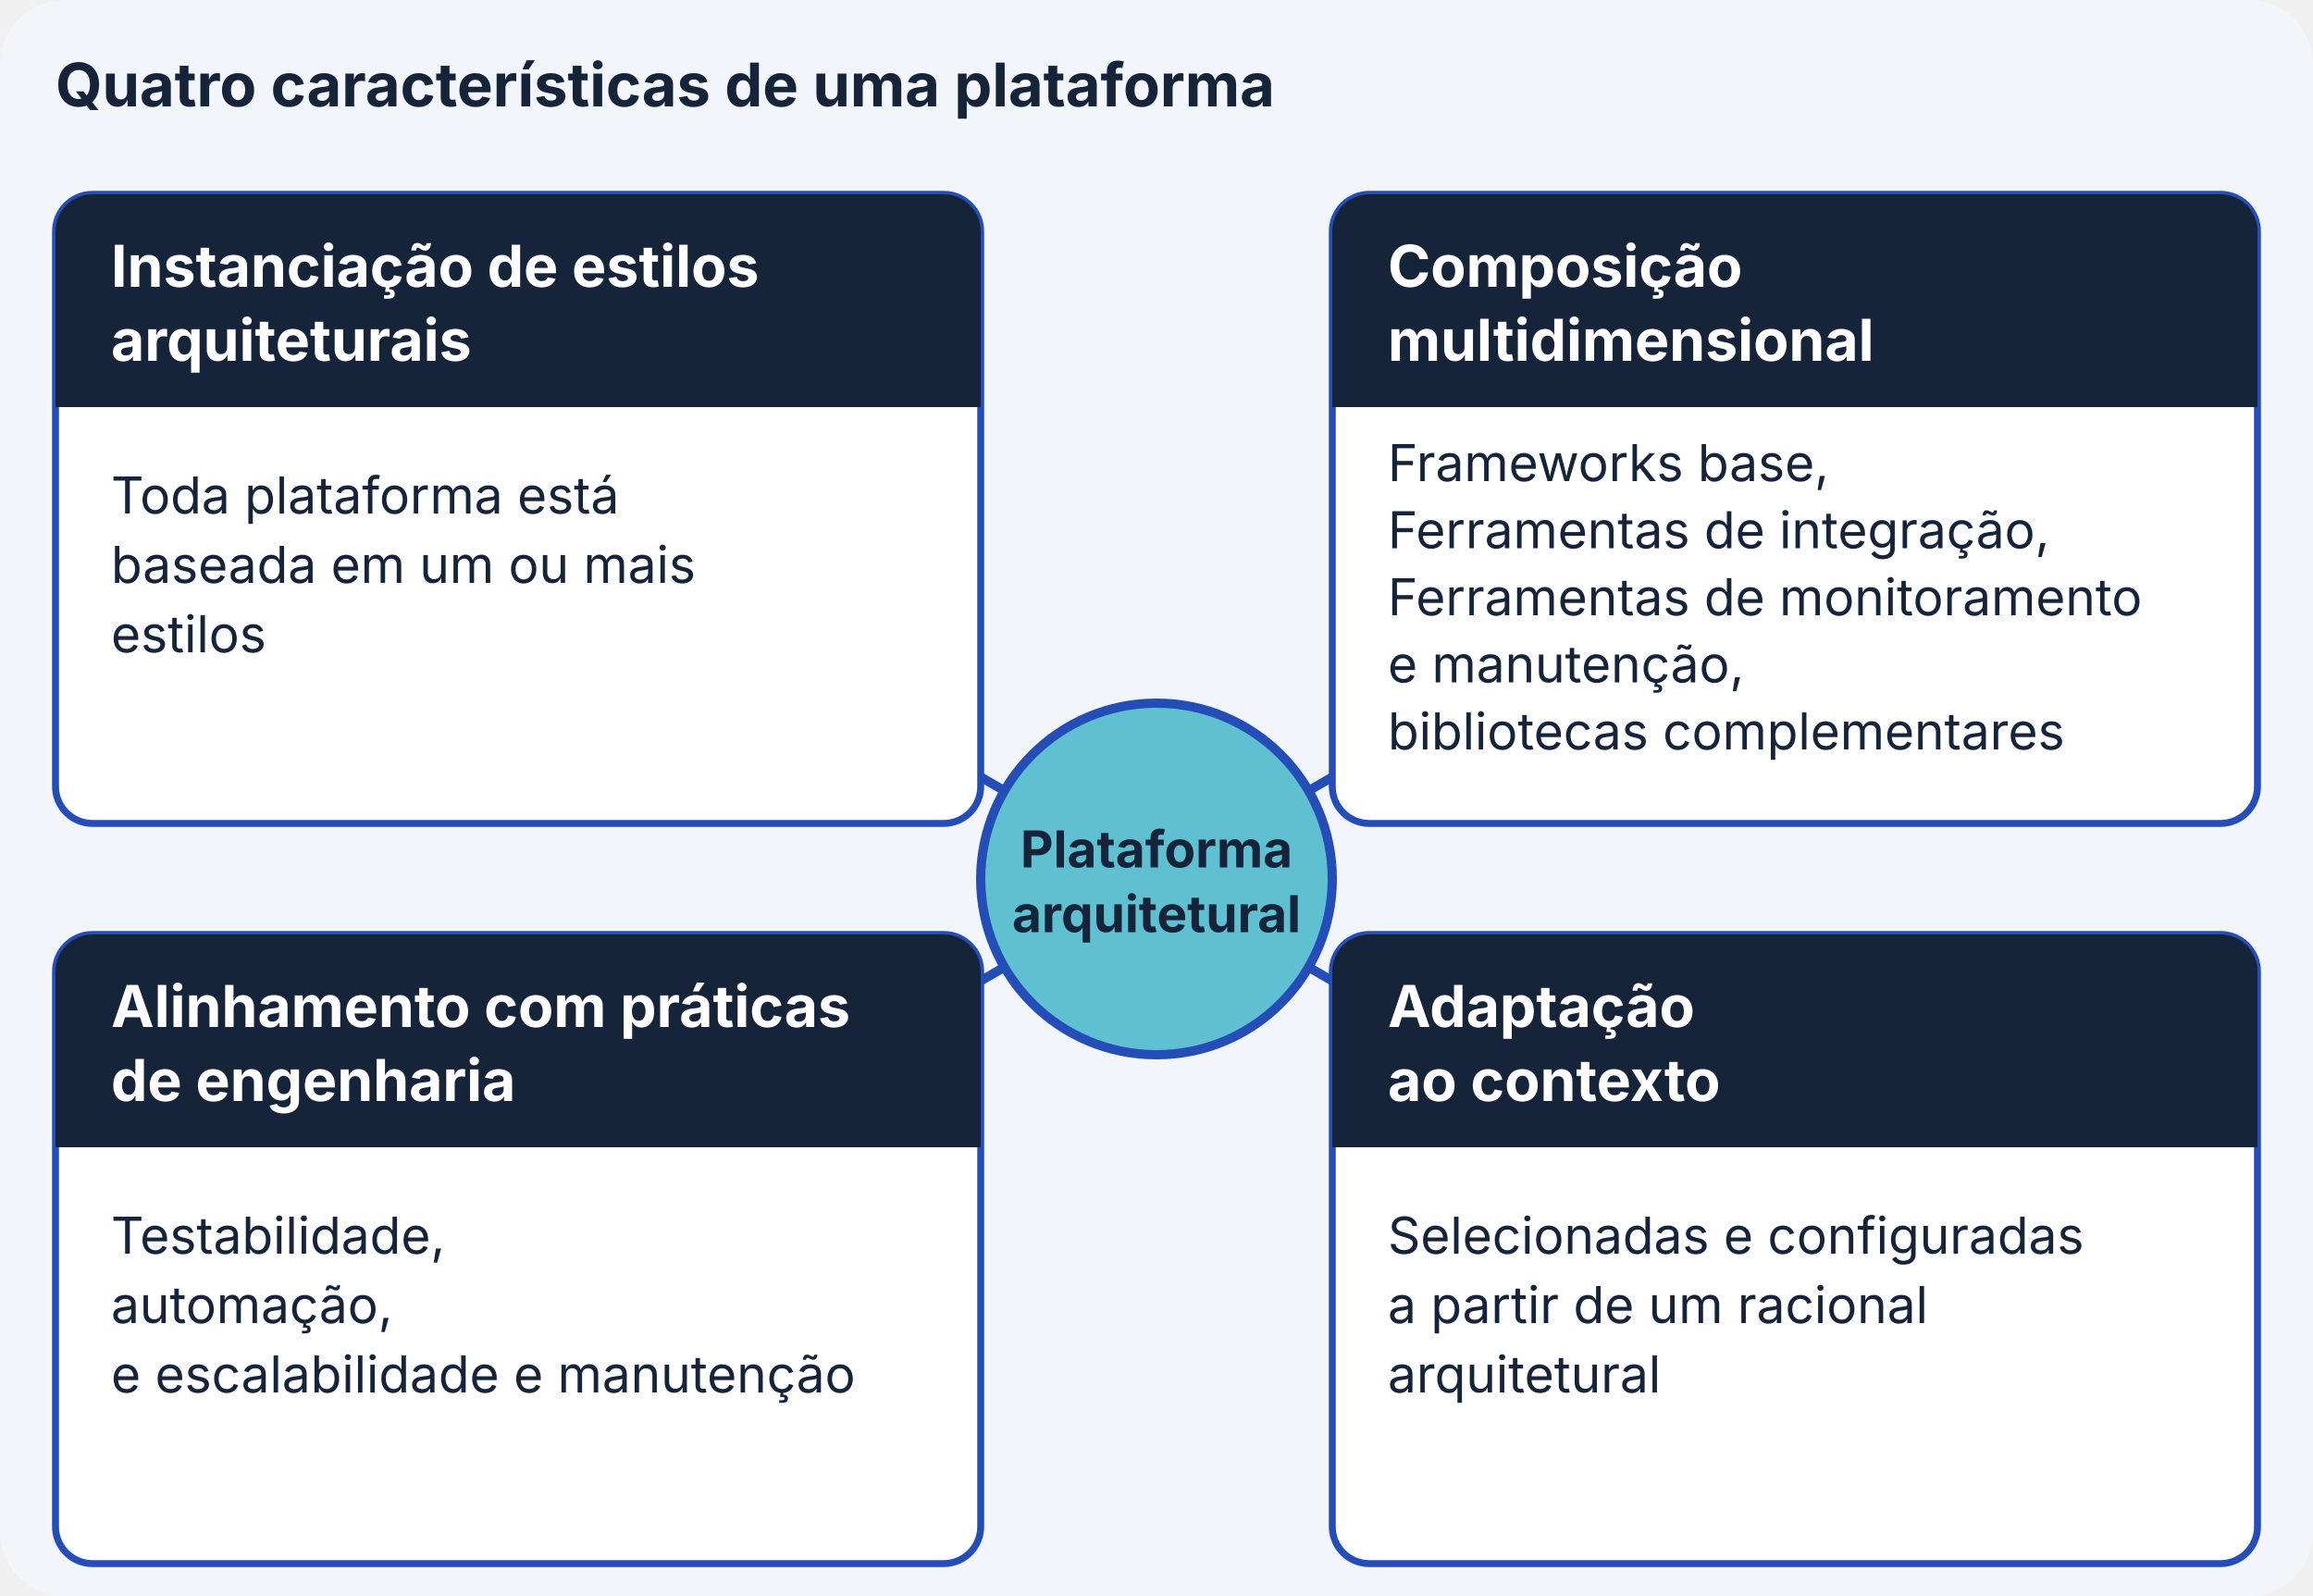
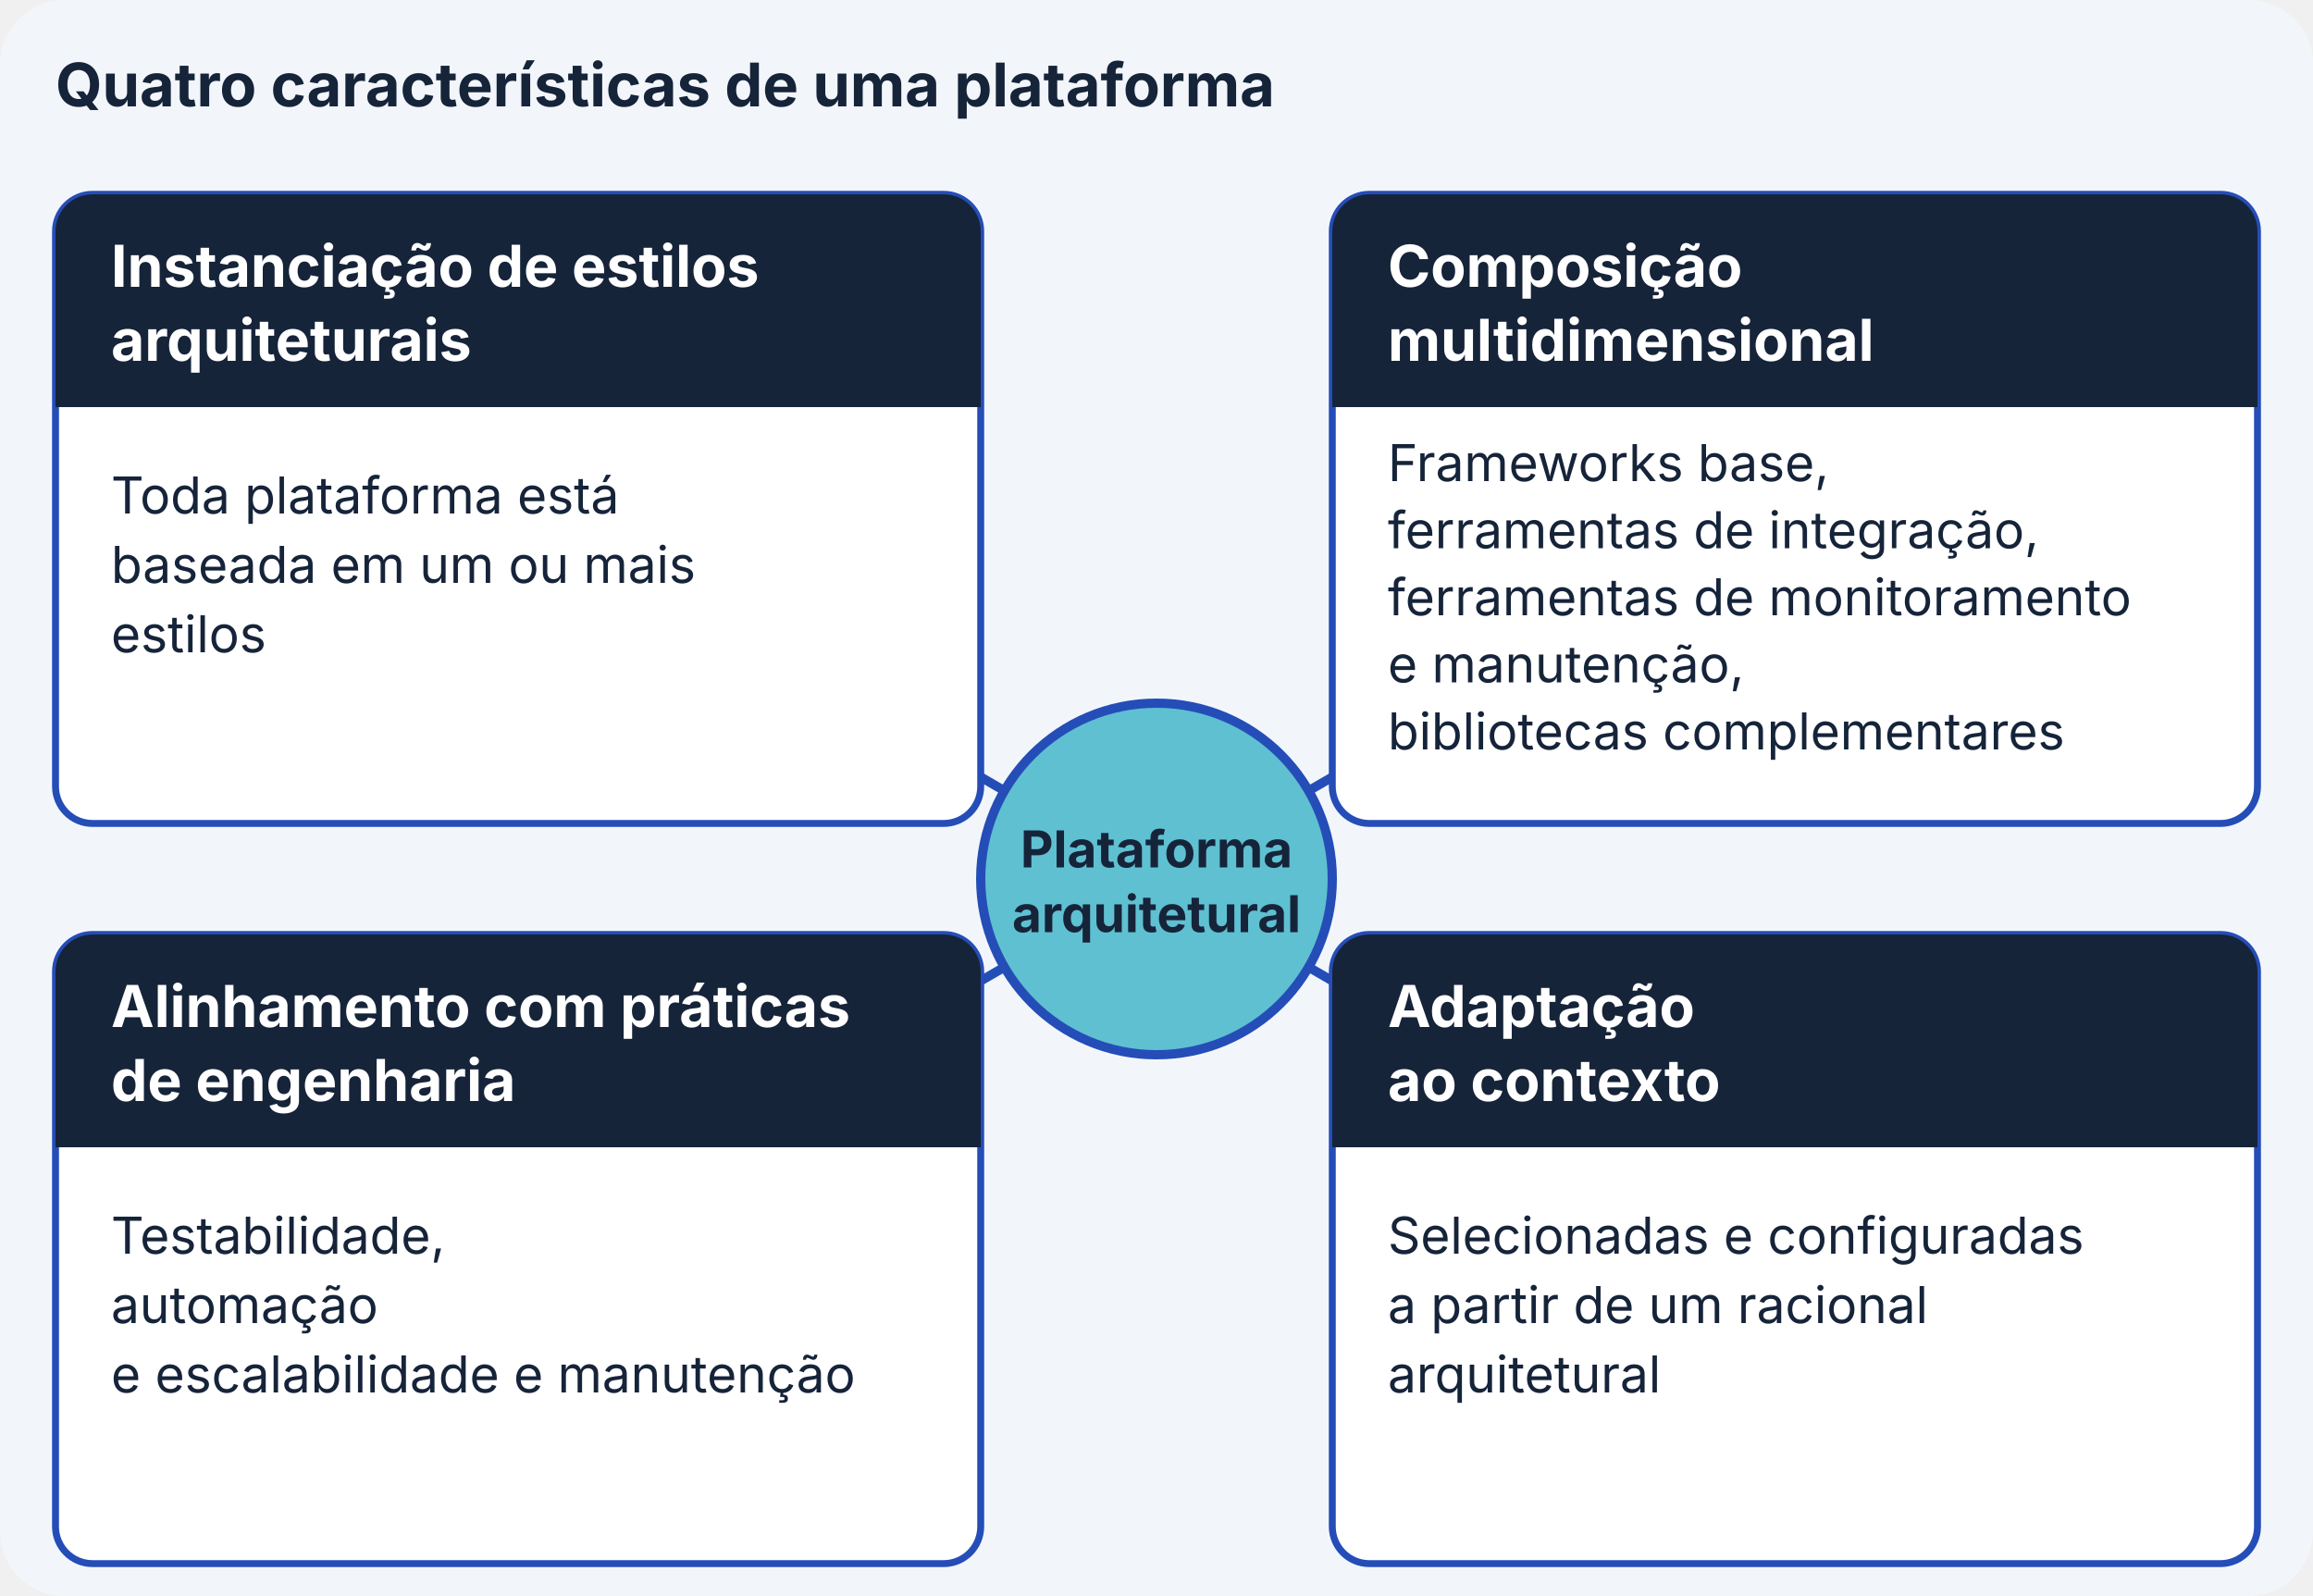
<svg xmlns="http://www.w3.org/2000/svg" viewBox="0 0 1000 690" role="img" aria-labelledby="title desc">
  <rect width="1000" height="690" rx="28" fill="#F2F6FB" />
  <g font-family="-apple-system,BlinkMacSystemFont,'Segoe UI',sans-serif" fill="#16243A">
    <text x="24" y="46" style="font-size:26px;font-weight:700">Quatro características de uma plataforma</text>
    <g stroke="#254DB8" stroke-width="4">
      <line x1="500" y1="380" x2="224" y2="220" />
      <line x1="500" y1="380" x2="776" y2="220" />
      <line x1="500" y1="380" x2="224" y2="540" />
      <line x1="500" y1="380" x2="776" y2="540" />
    </g>
    <circle cx="500" cy="380" r="76" fill="#5FC0D1" stroke="#254DB8" stroke-width="4" />
    <text x="500" y="375" text-anchor="middle" style="font-size:22px;font-weight:700">Plataforma</text>
    <text x="500" y="403" text-anchor="middle" style="font-size:22px;font-weight:700">arquitetural</text>
    <rect x="24" y="84" width="400" height="272" rx="16" fill="#FFFFFF" stroke="#254DB8" stroke-width="3" />
    <path d="M24,100 a16,16 0 0 1 16,-16 h368 a16,16 0 0 1 16,16 v76 h-400 z" fill="#16243A" />
    <text x="48" y="124" style="font-size:25px;font-weight:700" fill="#FFFFFF">Instanciação de estilos</text>
    <text x="48" y="156" style="font-size:25px;font-weight:700" fill="#FFFFFF">arquiteturais</text>
    <text x="48" y="222" style="font-size:22px">Toda plataforma está</text>
    <text x="48" y="252" style="font-size:22px">baseada em um ou mais</text>
    <text x="48" y="282" style="font-size:22px">estilos</text>
    <rect x="576" y="84" width="400" height="272" rx="16" fill="#FFFFFF" stroke="#254DB8" stroke-width="3" />
    <path d="M576,100 a16,16 0 0 1 16,-16 h368 a16,16 0 0 1 16,16 v76 h-400 z" fill="#16243A" />
    <text x="600" y="124" style="font-size:25px;font-weight:700" fill="#FFFFFF">Composição</text>
    <text x="600" y="156" style="font-size:25px;font-weight:700" fill="#FFFFFF">multidimensional</text>
    <text x="600" y="208" style="font-size:22px">Frameworks base,</text>
-     <text x="600" y="237" style="font-size:22px">Ferramentas de integração,</text>
-     <text x="600" y="266" style="font-size:22px">Ferramentas de monitoramento</text>
+     <text x="600" y="237" style="font-size:22px">ferramentas de integração,</text>
+     <text x="600" y="266" style="font-size:22px">ferramentas de monitoramento</text>
    <text x="600" y="295" style="font-size:22px">e manutenção,</text>
    <text x="600" y="324" style="font-size:22px">bibliotecas complementares</text>
    <rect x="24" y="404" width="400" height="272" rx="16" fill="#FFFFFF" stroke="#254DB8" stroke-width="3" />
    <path d="M24,420 a16,16 0 0 1 16,-16 h368 a16,16 0 0 1 16,16 v76 h-400 z" fill="#16243A" />
    <text x="48" y="444" style="font-size:25px;font-weight:700" fill="#FFFFFF">Alinhamento com práticas</text>
    <text x="48" y="476" style="font-size:25px;font-weight:700" fill="#FFFFFF">de engenharia</text>
    <text x="48" y="542" style="font-size:22px">Testabilidade,</text>
-     <text x="48" y="572" style="font-size:22px">automação,</text>
+     <text x="48" y="572" style="font-size:22px">automação</text>
    <text x="48" y="602" style="font-size:22px">e escalabilidade e manutenção</text>
    <rect x="576" y="404" width="400" height="272" rx="16" fill="#FFFFFF" stroke="#254DB8" stroke-width="3" />
    <path d="M576,420 a16,16 0 0 1 16,-16 h368 a16,16 0 0 1 16,16 v76 h-400 z" fill="#16243A" />
    <text x="600" y="444" style="font-size:25px;font-weight:700" fill="#FFFFFF">Adaptação</text>
    <text x="600" y="476" style="font-size:25px;font-weight:700" fill="#FFFFFF">ao contexto</text>
    <text x="600" y="542" style="font-size:22px">Selecionadas e configuradas</text>
    <text x="600" y="572" style="font-size:22px">a partir de um racional</text>
    <text x="600" y="602" style="font-size:22px">arquitetural</text>
  </g>
</svg>
